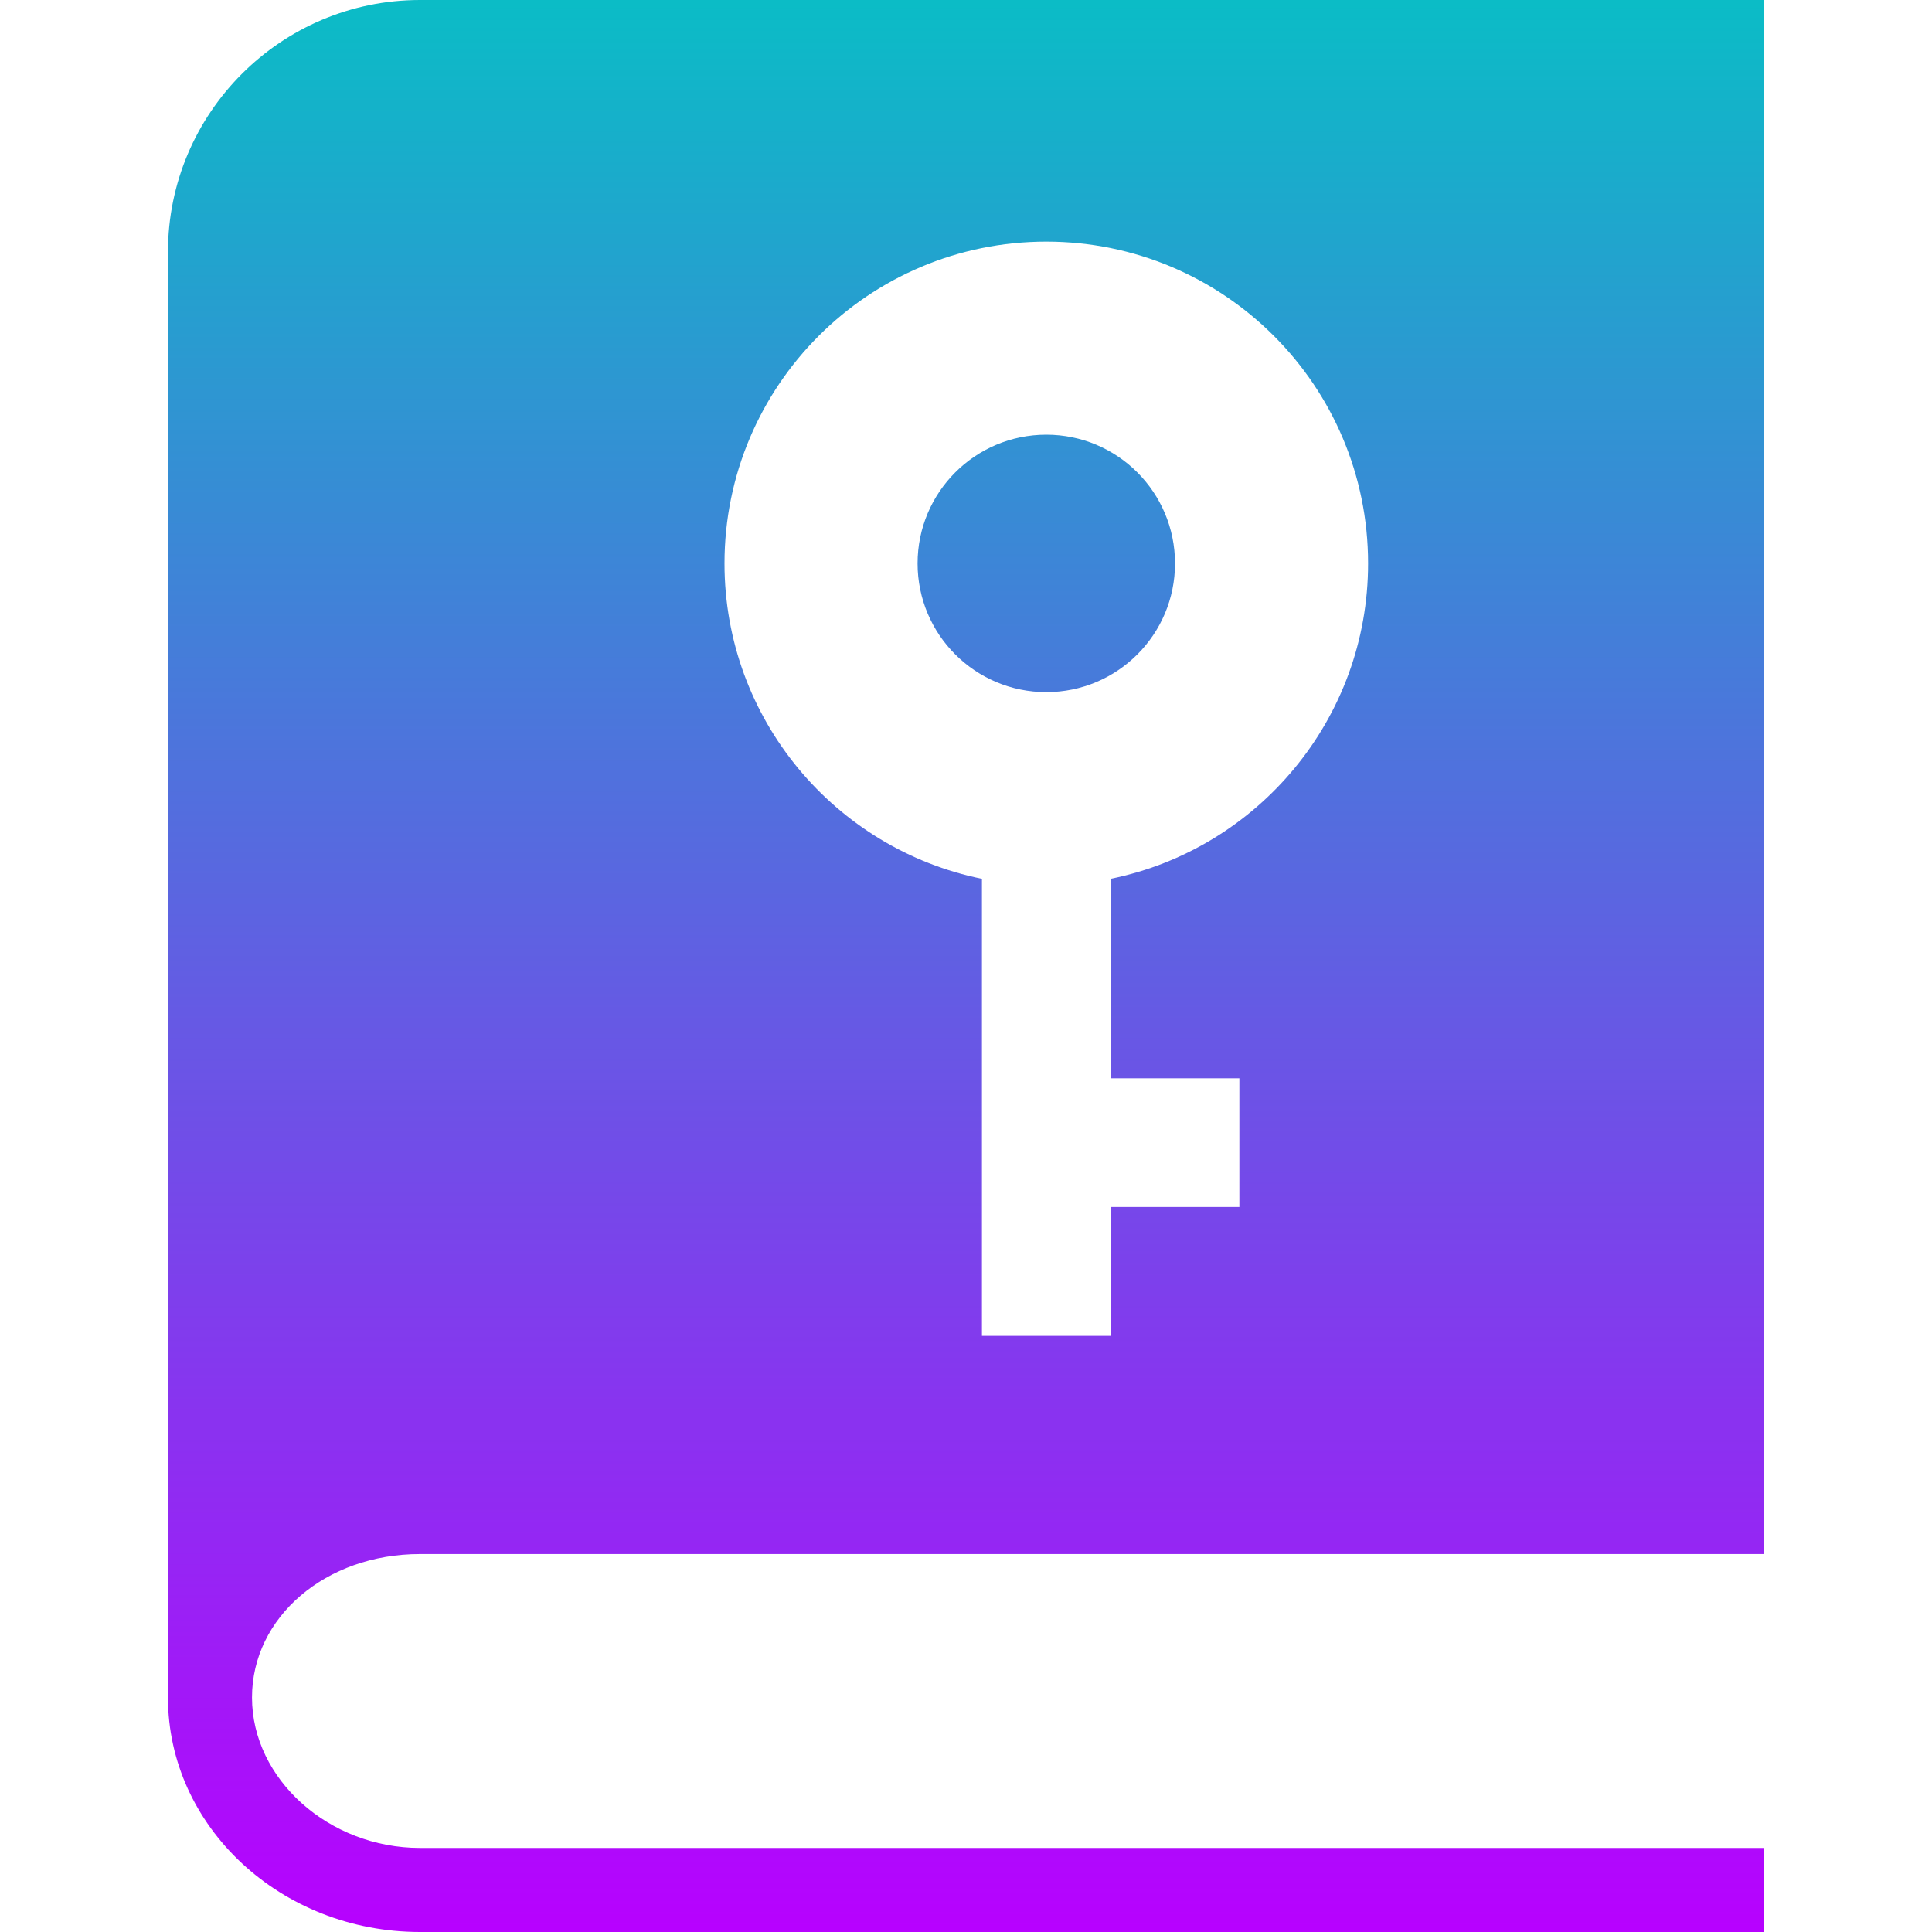
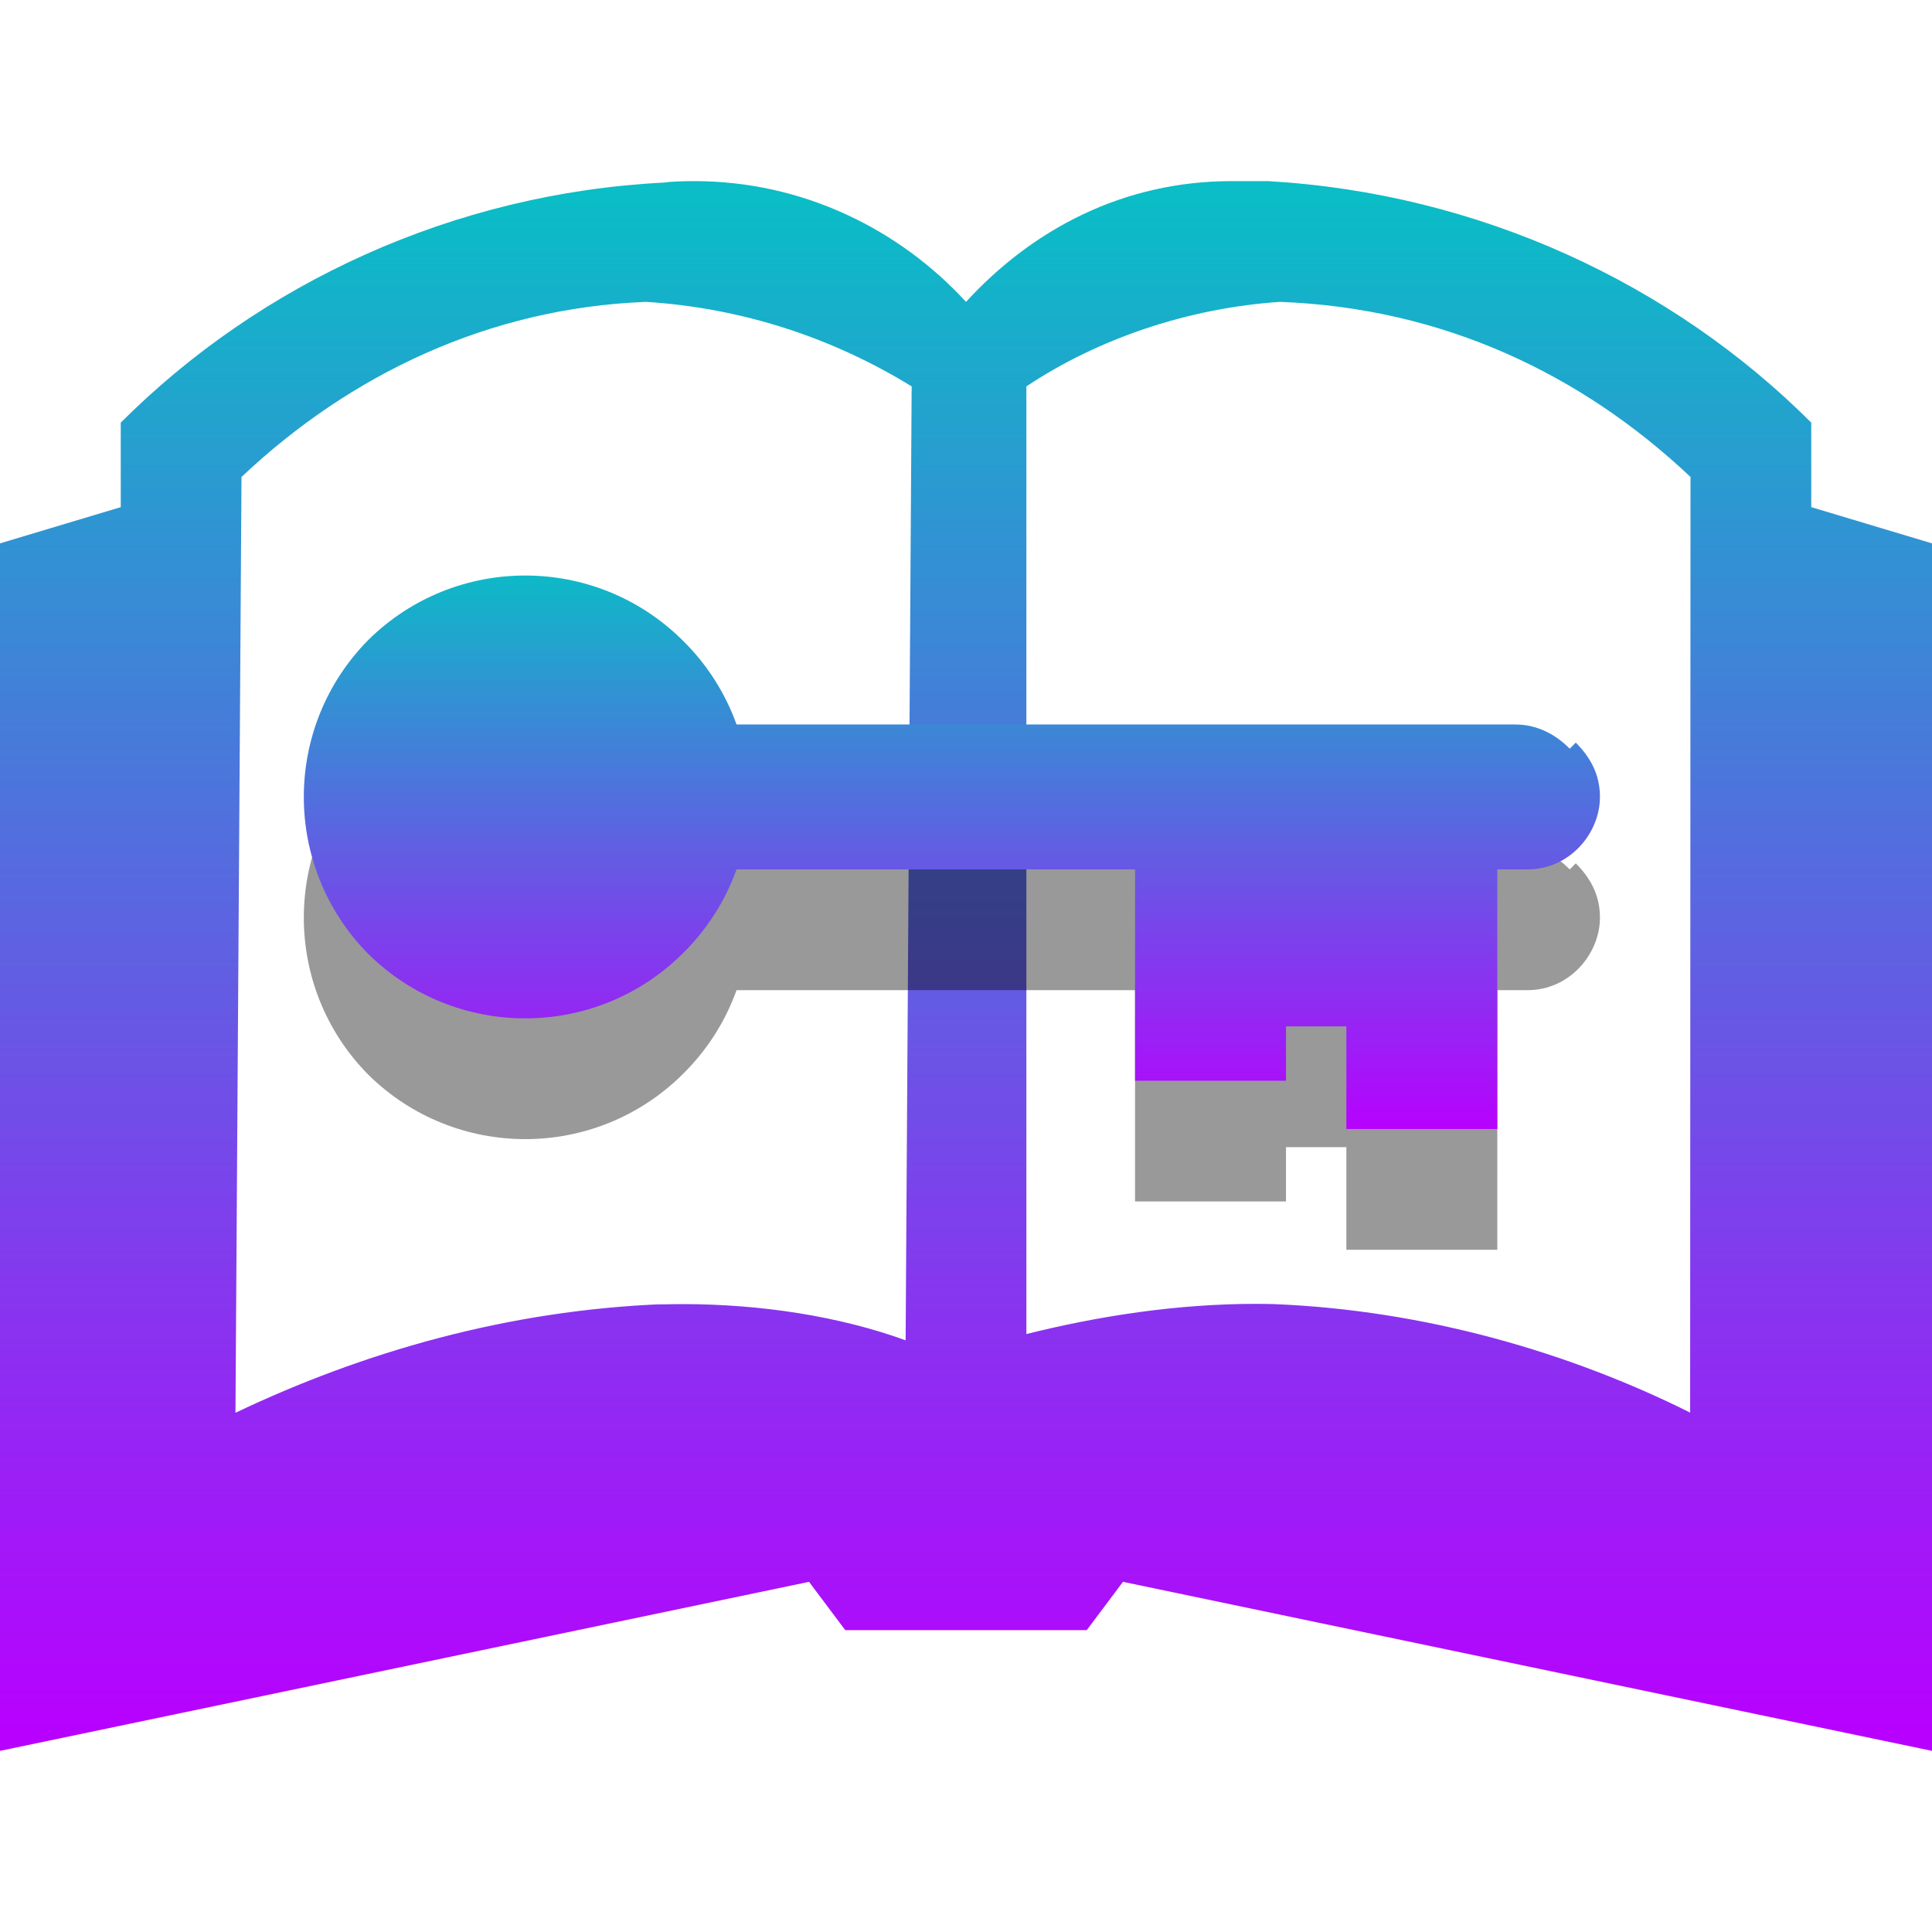
- <svg xmlns="http://www.w3.org/2000/svg" width="16" height="16" version="1.1">
+ <svg xmlns="http://www.w3.org/2000/svg" width="16" height="16" viewBox="0 0 0.32 0.32" version="1.1" id="svg1">
  <defs>
    <style id="current-color-scheme" type="text/css">
   .ColorScheme-Text { color: #0abdc6; } .ColorScheme-Highlight { color:#5294e2; }
  </style>
    <linearGradient id="arrongin" x1="0%" x2="0%" y1="0%" y2="100%">
      <stop offset="0%" style="stop-color:#dd9b44; stop-opacity:1" />
      <stop offset="100%" style="stop-color:#ad6c16; stop-opacity:1" />
    </linearGradient>
    <linearGradient id="aurora" x1="0%" x2="0%" y1="0%" y2="100%">
      <stop offset="0%" style="stop-color:#09D4DF; stop-opacity:1" />
      <stop offset="100%" style="stop-color:#9269F4; stop-opacity:1" />
    </linearGradient>
    <linearGradient id="cyberneon" x1="0%" x2="0%" y1="0%" y2="100%">
      <stop offset="0" style="stop-color:#0abdc6; stop-opacity:1" />
      <stop offset="1" style="stop-color:#ea00d9; stop-opacity:1" />
    </linearGradient>
    <linearGradient id="fitdance" x1="0%" x2="0%" y1="0%" y2="100%">
      <stop offset="0%" style="stop-color:#1AD6AB; stop-opacity:1" />
      <stop offset="100%" style="stop-color:#329DB6; stop-opacity:1" />
    </linearGradient>
    <linearGradient id="oomox" x1="0%" x2="0%" y1="0%" y2="100%">
      <stop offset="0%" style="stop-color:#0abdc6; stop-opacity:1" />
      <stop offset="100%" style="stop-color:#b800ff; stop-opacity:1" />
    </linearGradient>
    <linearGradient id="rainblue" x1="0%" x2="0%" y1="0%" y2="100%">
      <stop offset="0%" style="stop-color:#00F260; stop-opacity:1" />
      <stop offset="100%" style="stop-color:#0575E6; stop-opacity:1" />
    </linearGradient>
    <linearGradient id="sunrise" x1="0%" x2="0%" y1="0%" y2="100%">
      <stop offset="0%" style="stop-color: #FF8501; stop-opacity:1" />
      <stop offset="100%" style="stop-color: #FFCB01; stop-opacity:1" />
    </linearGradient>
    <linearGradient id="telinkrin" x1="0%" x2="0%" y1="0%" y2="100%">
      <stop offset="0%" style="stop-color: #b2ced6; stop-opacity:1" />
      <stop offset="100%" style="stop-color: #6da5b7; stop-opacity:1" />
    </linearGradient>
    <linearGradient id="60spsycho" x1="0%" x2="0%" y1="0%" y2="100%">
      <stop offset="0%" style="stop-color: #df5940; stop-opacity:1" />
      <stop offset="25%" style="stop-color: #d8d15f; stop-opacity:1" />
      <stop offset="50%" style="stop-color: #e9882a; stop-opacity:1" />
      <stop offset="100%" style="stop-color: #279362; stop-opacity:1" />
    </linearGradient>
    <linearGradient id="90ssummer" x1="0%" x2="0%" y1="0%" y2="100%">
      <stop offset="0%" style="stop-color: #f618c7; stop-opacity:1" />
      <stop offset="20%" style="stop-color: #94ffab; stop-opacity:1" />
      <stop offset="50%" style="stop-color: #fbfd54; stop-opacity:1" />
      <stop offset="100%" style="stop-color: #0f83ae; stop-opacity:1" />
    </linearGradient>
  </defs>
-   <path fill="url(#oomox)" class="ColorScheme-Text" fill-rule="evenodd" d="M 3.478 12.87 L 14.609 12.87 L 14.609 0 L 3.478 0 C 2.327 0 1.391 0.936 1.391 2.087 L 1.391 14.058 C 1.391 15.129 2.327 16 3.478 16 L 14.609 16 L 14.609 15.304 L 3.478 15.304 C 2.724 15.304 2.087 14.734 2.087 14.058 C 2.087 13.391 2.698 12.87 3.478 12.87 Z M 8.665 3.6 C 9.254 3.6 9.731 4.077 9.731 4.666 C 9.731 5.255 9.254 5.732 8.665 5.732 L 8.665 5.732 C 8.076 5.732 7.599 5.255 7.599 4.666 C 7.599 4.077 8.076 3.6 8.665 3.6 L 8.665 3.6 L 8.665 3.6 L 8.665 3.6 L 8.665 3.6 Z M 9.198 8.93 L 9.198 7.278 C 10.415 7.031 11.33 5.955 11.33 4.666 C 11.33 3.194 10.137 2.001 8.665 2.001 L 8.665 2.001 C 7.193 2.001 6 3.194 6 4.666 C 6 5.955 6.916 7.031 8.132 7.278 L 8.132 7.278 L 8.132 11.063 L 9.198 11.063 L 9.198 9.996 L 10.264 9.996 L 10.264 8.93 L 9.198 8.93 L 9.198 8.93 L 9.198 8.93 Z" />
+   <path d="m 0.3,0.084 v -0.014 C 0.277,0.047 0.245,0.032 0.21,0.03 0.208,0.03 0.206,0.03 0.204,0.03 0.186,0.03 0.171,0.038 0.16,0.05 0.149,0.038 0.133,0.03 0.115,0.03 c -0.002,0 -0.004,8e-5 -0.005,2.4e-4 C 0.075,0.032 0.043,0.047 0.02,0.07 v 0.014 L 0,0.09 v 0.2 l 0.134,-0.028 0.006,0.008 h 0.04 l 0.006,-0.008 0.134,0.028 v -0.2 z M 0.11,0.216 C 0.084,0.217 0.06,0.224 0.039,0.234 L 0.04,0.079 C 0.058,0.062 0.081,0.051 0.107,0.05 0.123,0.051 0.138,0.056 0.151,0.064 L 0.15,0.222 C 0.139,0.218 0.126,0.216 0.113,0.216 c -0.001,0 -0.002,2e-5 -0.004,6e-5 z M 0.28,0.234 C 0.26,0.224 0.236,0.217 0.211,0.216 c -0.001,-2e-5 -0.002,-4e-5 -0.003,-4e-5 -0.013,0 -0.026,0.002 -0.038,0.005 L 0.17,0.064 C 0.182,0.056 0.197,0.051 0.212,0.05 0.239,0.051 0.262,0.062 0.28,0.079 l -6e-5,0.155 z" id="book" class="ColorScheme-Text" style="stroke-width:0.02;fill:url(#oomox)" />
+   <path id="key-shadow" d="m 0.26,0.144 c -0.002,-0.002 -0.005,-0.004 -0.009,-0.004 l -0.017,-4.8e-7 -0.017,-4.8e-7 -0.017,4.8e-7 h -0.078 -3.08e-6 a 0.037,0.037 0 0 0 -0.009,-0.014 0.037,0.037 0 0 0 -0.052,0 0.037,0.037 0 0 0 0,0.052 0.037,0.037 0 0 0 0.052,0 0.037,0.037 0 0 0 0.009,-0.014 l 3.02e-6,-5e-8 h 0.066 v 0.023 0.012 h 0.025 v -0.009 l 0.01,9.6e-7 v 0.005 0.012 l 0.025,-4.8e-7 9.5e-7,-0.012 v -0.031 h 0.005 c 0.007,0 0.012,-0.006 0.012,-0.012 0,-0.003 -0.001,-0.006 -0.004,-0.009 z" style="fill:#000000;stroke-width:0.012;fill-opacity:1;opacity:0.4" />
+   <path id="key" class="ColorScheme-Text" d="m 0.26,0.124 c -0.002,-0.002 -0.005,-0.004 -0.009,-0.004 l -0.017,-4.8e-7 -0.017,-4.8e-7 -0.017,4.8e-7 h -0.078 -3.08e-6 a 0.037,0.037 0 0 0 -0.009,-0.014 0.037,0.037 0 0 0 -0.052,0 0.037,0.037 0 0 0 0,0.052 0.037,0.037 0 0 0 0.052,0 0.037,0.037 0 0 0 0.009,-0.014 l 3.02e-6,-5e-8 h 0.066 v 0.023 0.012 h 0.025 v -0.009 l 0.01,9.6e-7 v 0.005 0.012 l 0.025,-4.8e-7 9.6e-7,-0.012 v -0.031 h 0.005 c 0.007,0 0.012,-0.006 0.012,-0.012 0,-0.003 -0.001,-0.006 -0.004,-0.009 z" style="fill:url(#oomox);stroke-width:0.012" />
</svg>
